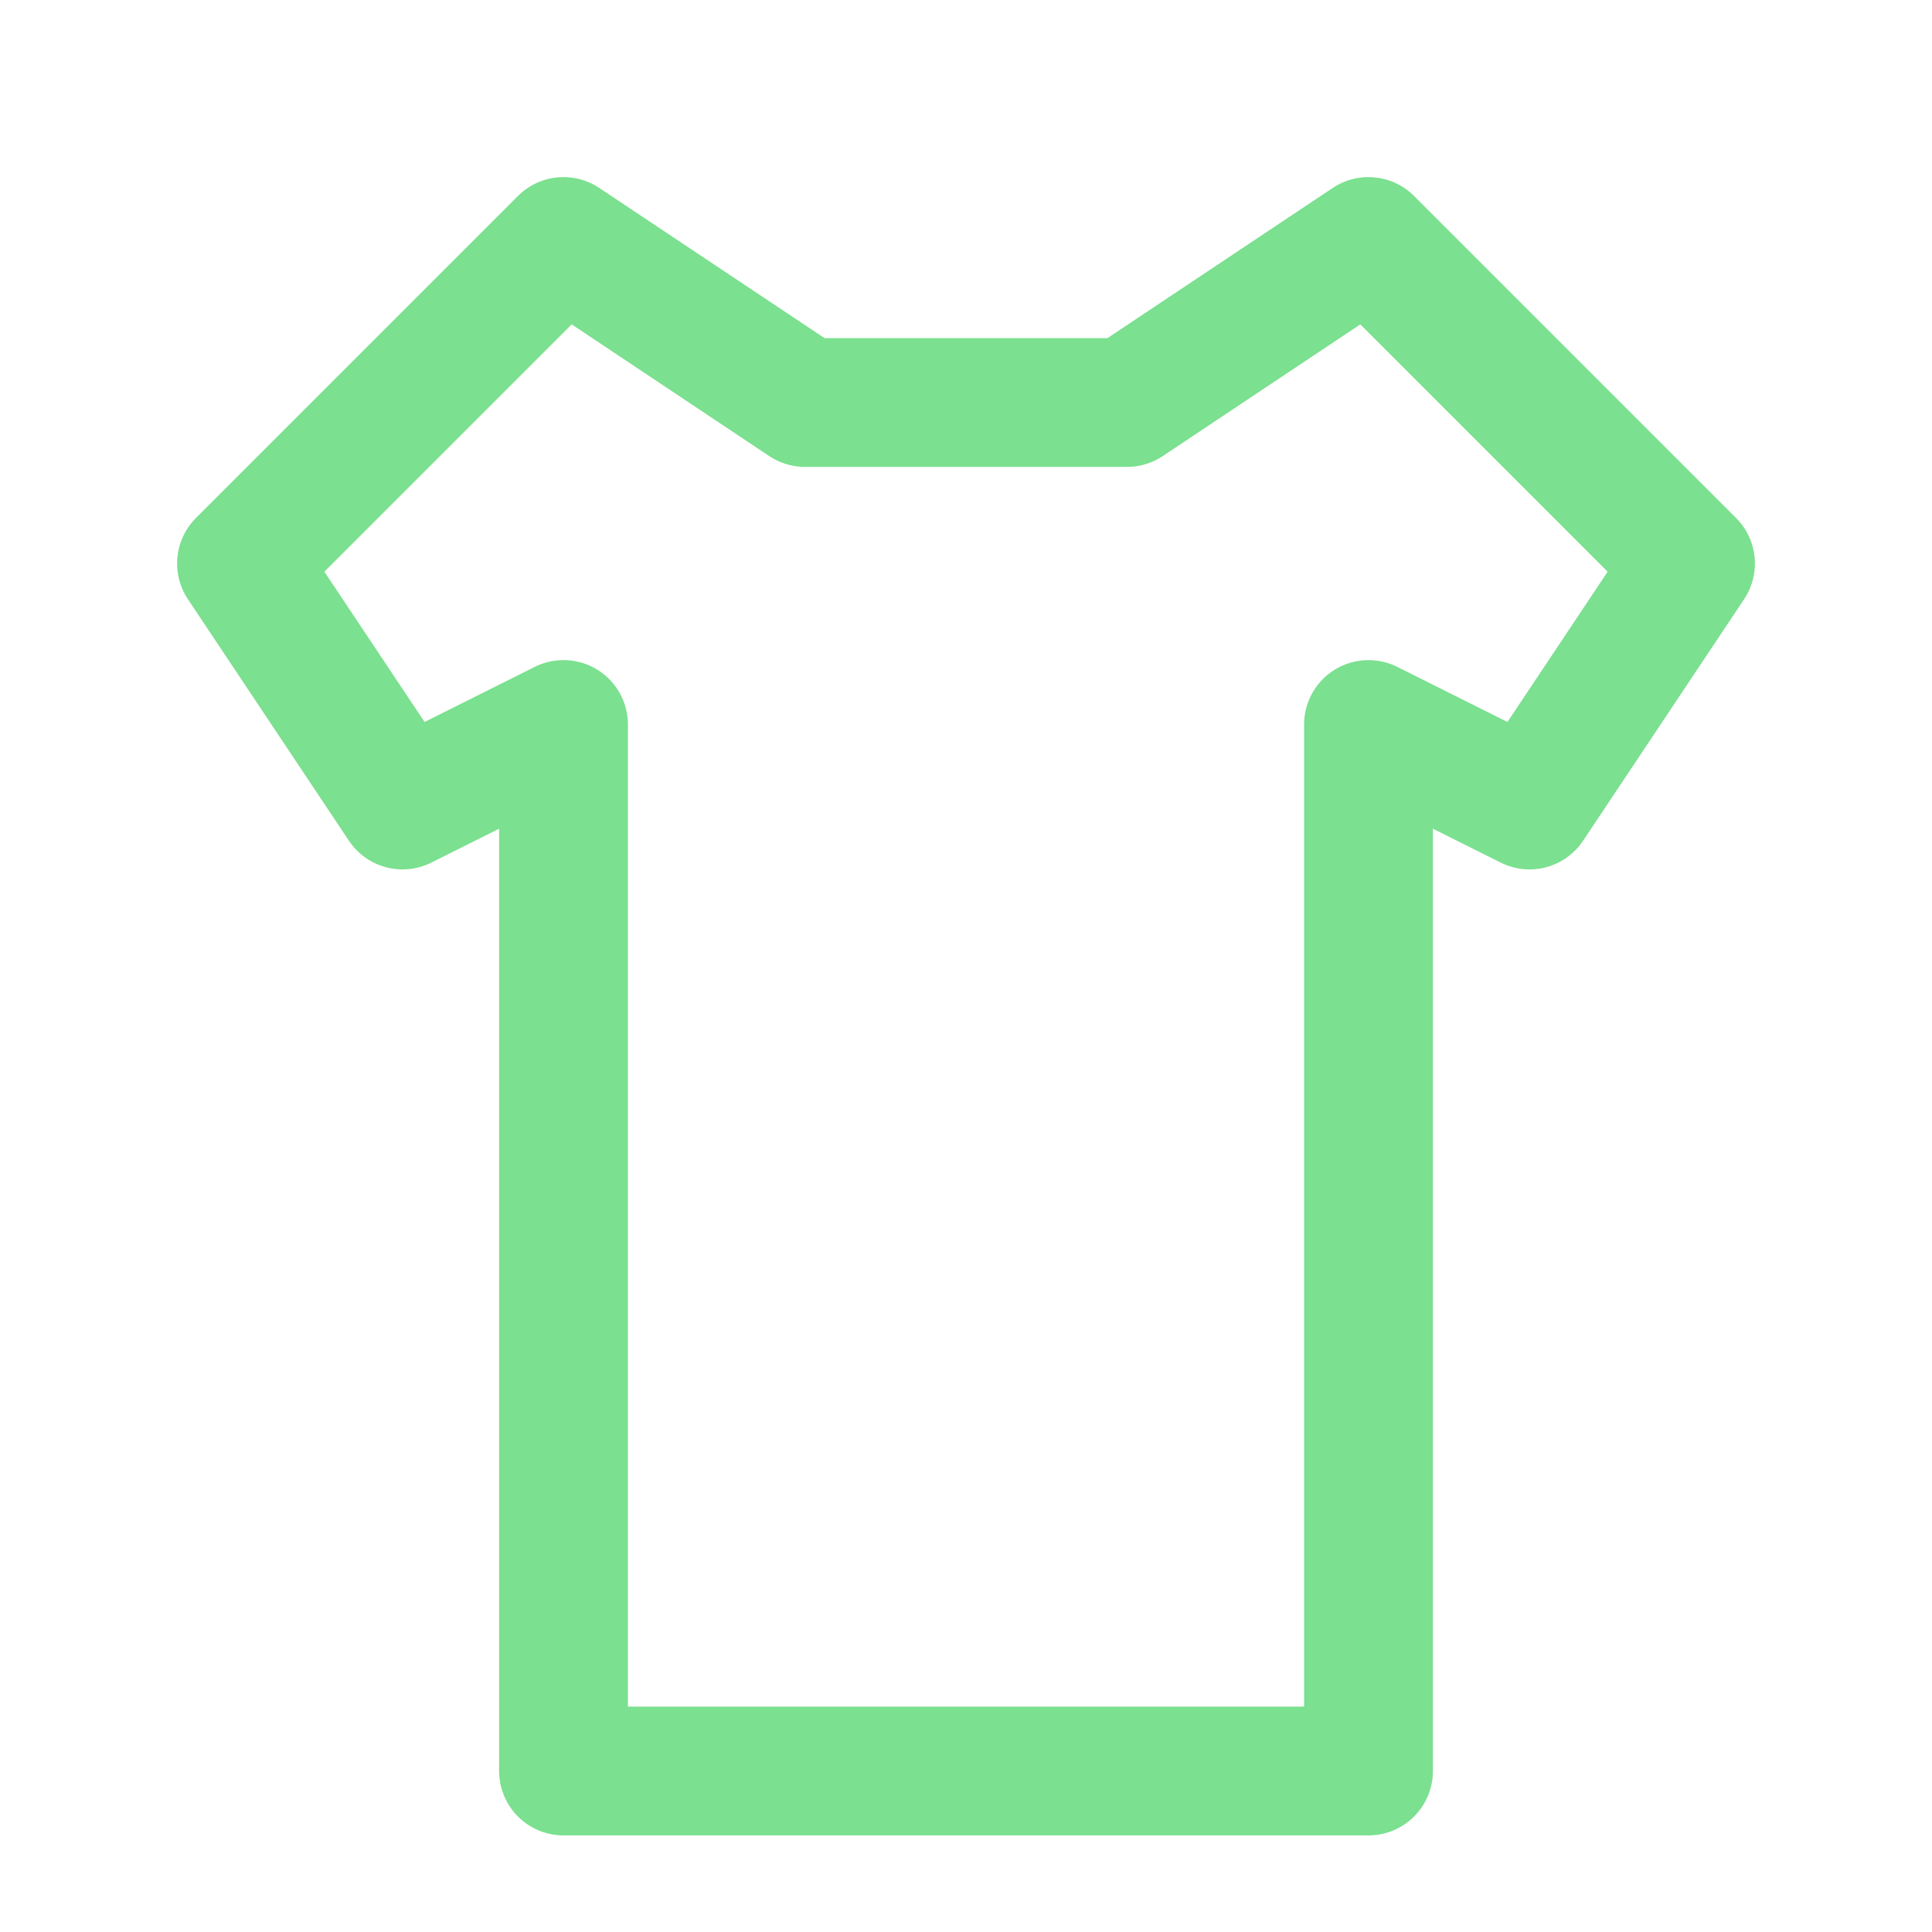
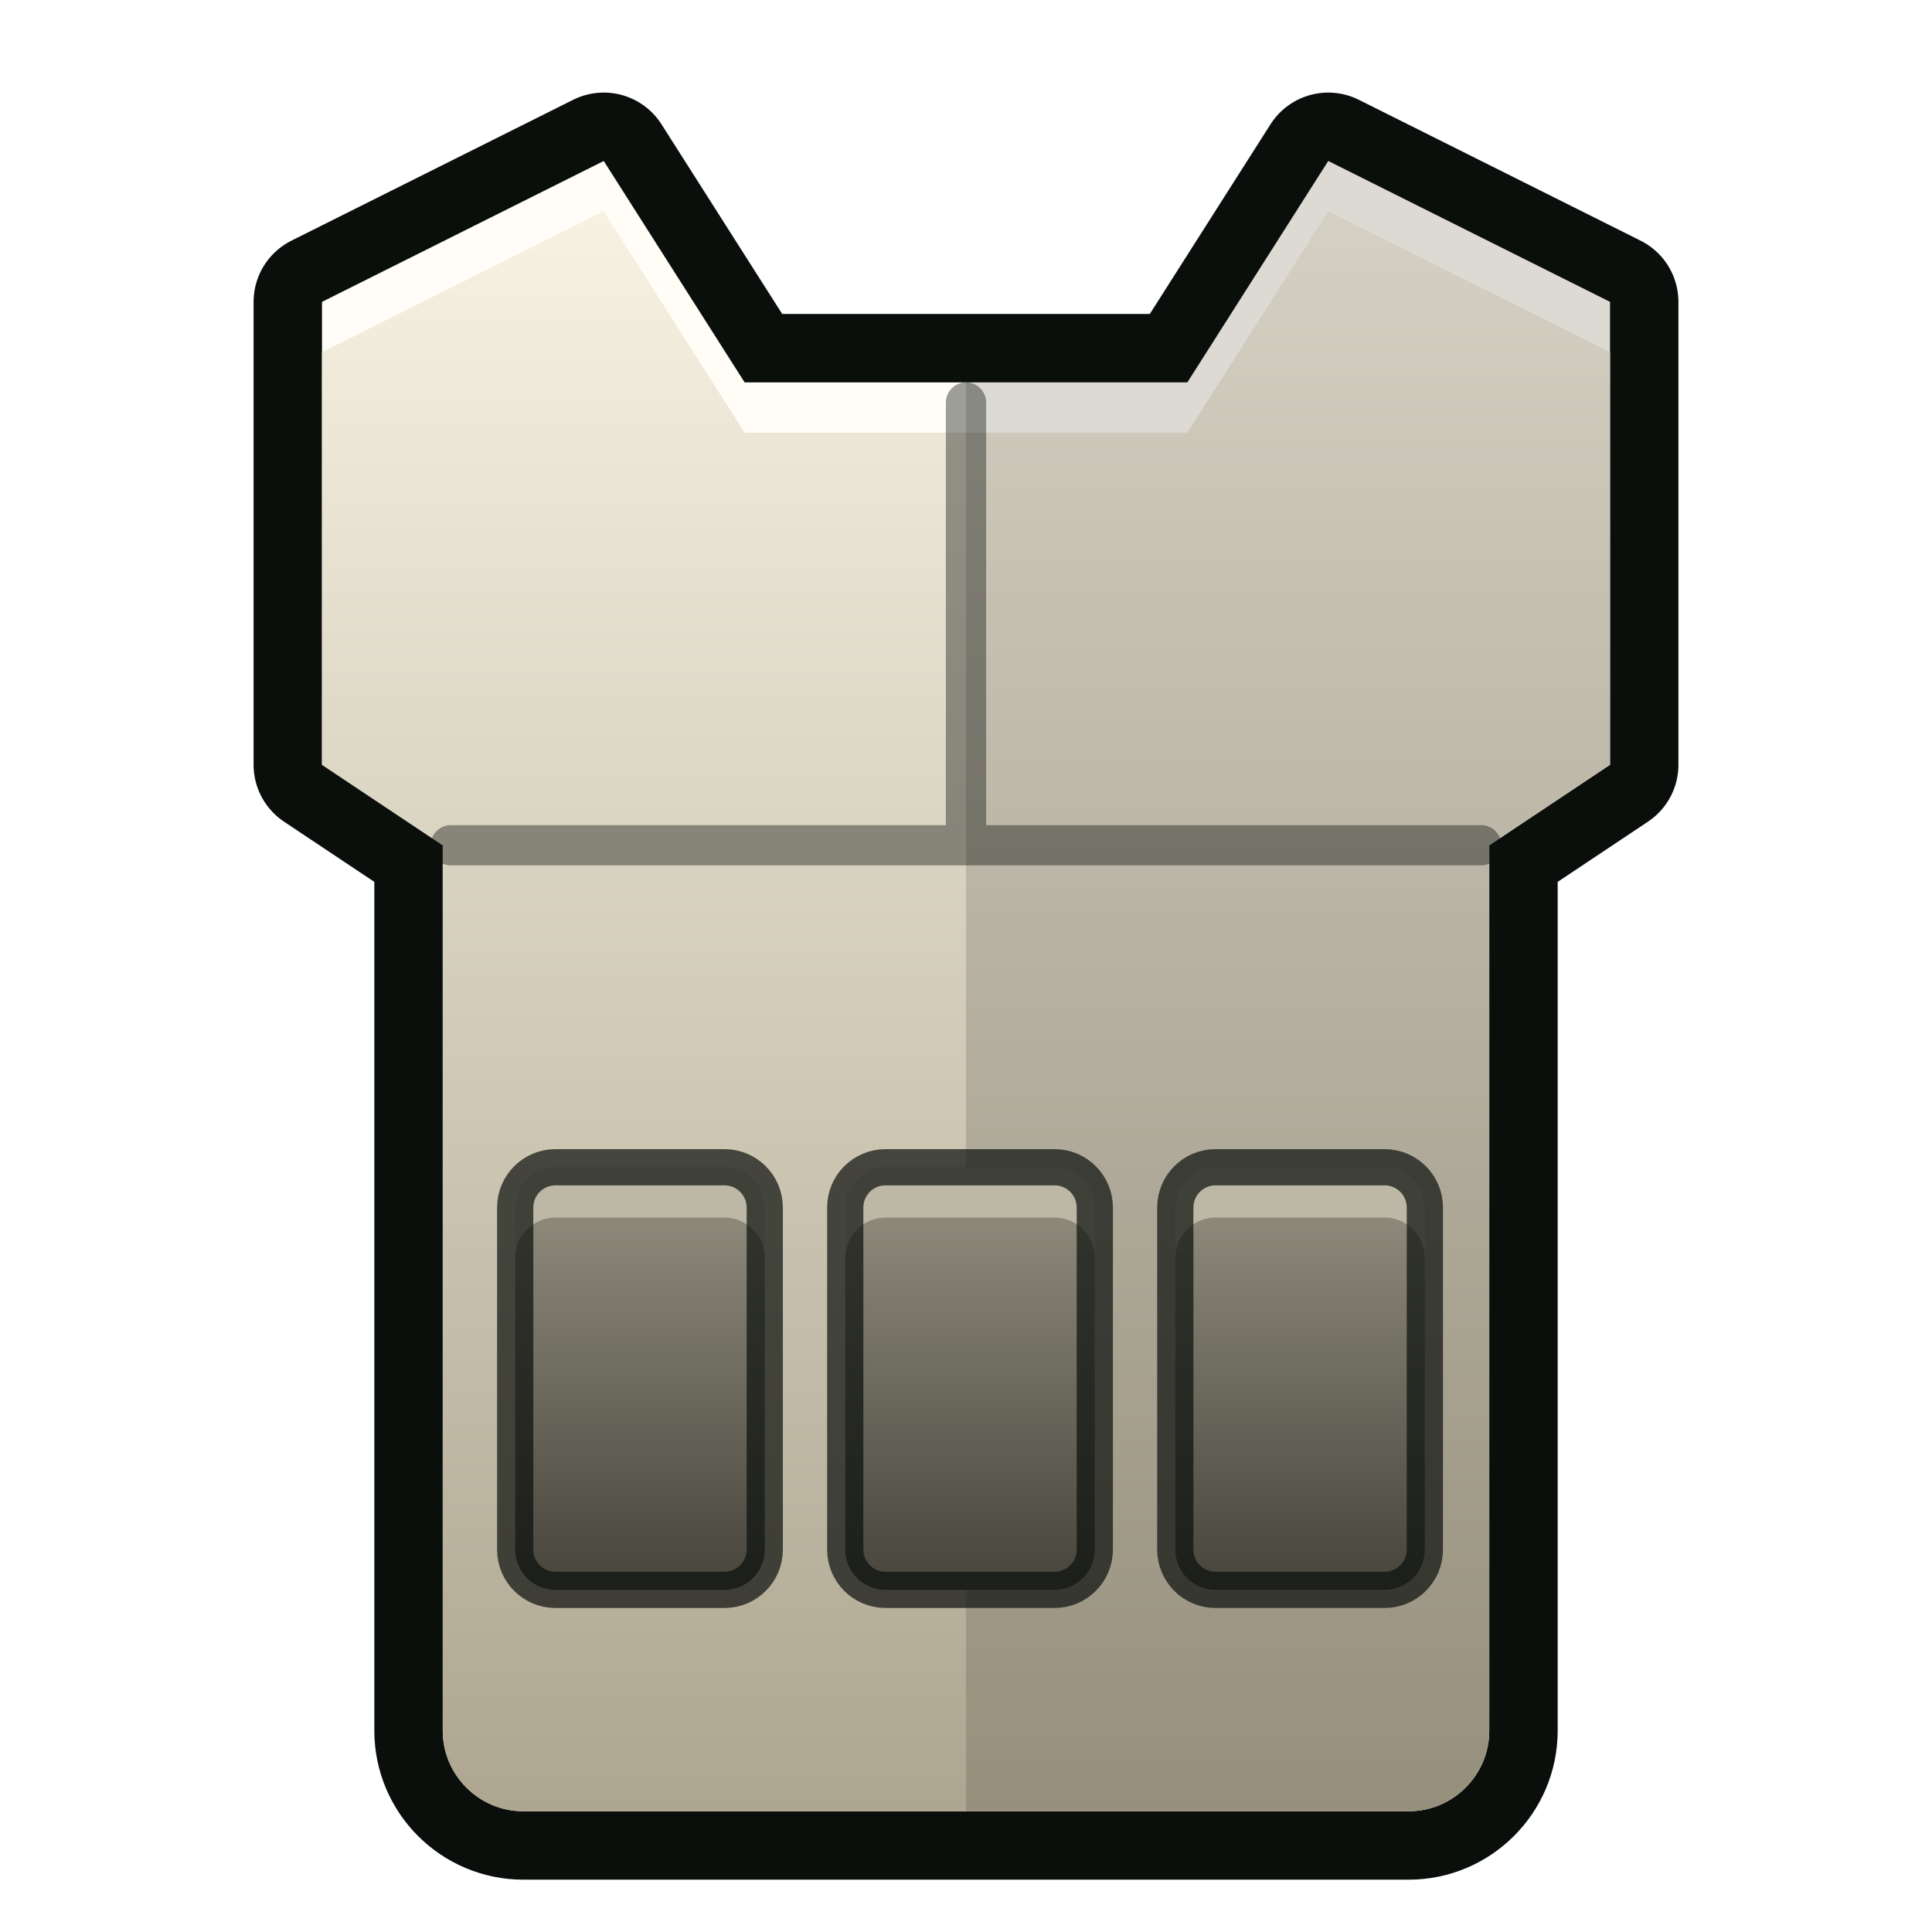
- <svg xmlns="http://www.w3.org/2000/svg" viewBox="0 0 48 48" fill="none" stroke="#7be08f" stroke-width="3.2" stroke-linecap="round" stroke-linejoin="round">
-   <path d="M14 6l-8 8 4 6 4-2v26h20V18l4 2 4-6-8-8-6 4h-8z" />
+ <svg xmlns="http://www.w3.org/2000/svg" viewBox="0 0 48 48" width="48" height="48">
+   <defs>
+     <linearGradient id="vest-m" x1="0" y1="0" x2="0" y2="1">
+       <stop offset="0" stop-color="#f6f1e2" />
+       <stop offset="1" stop-color="#aca48e" />
+     </linearGradient>
+     <linearGradient id="vest-s" x1="0" y1="0" x2="0" y2="1">
+       <stop offset="0" stop-color="#8c887a" />
+       <stop offset="1" stop-color="#3d3b33" />
+     </linearGradient>
+     <clipPath id="vest-c0">
+       <path d="M15 4L8 7.5V19L11 21V43C11 44.1 11.9 45 13 45H35C36.1 45 37 44.1 37 43V21L40 19V7.5L33 4L29.5 9.5H18.5Z" clip-rule="evenodd" />
+     </clipPath>
+     <clipPath id="vest-c1">
+       <path d="M13.8 29H18A1 1 0 0 1 19 30V38.5A1 1 0 0 1 18 39.5H13.8A1 1 0 0 1 12.8 38.5V30A1 1 0 0 1 13.8 29Z" clip-rule="evenodd" />
+     </clipPath>
+     <clipPath id="vest-c2">
+       <path d="M22 29H26.2A1 1 0 0 1 27.2 30V38.5A1 1 0 0 1 26.2 39.5H22A1 1 0 0 1 21 38.5V30A1 1 0 0 1 22 29Z" clip-rule="evenodd" />
+     </clipPath>
+     <clipPath id="vest-c3">
+       <path d="M30.2 29H34.4A1 1 0 0 1 35.4 30V38.5A1 1 0 0 1 34.4 39.5H30.2A1 1 0 0 1 29.2 38.5V30A1 1 0 0 1 30.2 29Z" clip-rule="evenodd" />
+     </clipPath>
+   </defs>
+   <g fill="#0b0f0c" stroke="#0b0f0c" stroke-width="3.4" stroke-linejoin="round" stroke-linecap="round">
+     <path d="M15 4L8 7.5V19L11 21V43C11 44.1 11.9 45 13 45H35C36.1 45 37 44.1 37 43V21L40 19V7.5L33 4L29.5 9.5H18.5Z" fill-rule="evenodd" />
+   </g>
+   <path d="M15 4L8 7.5V19L11 21V43C11 44.1 11.9 45 13 45H35C36.1 45 37 44.1 37 43V21L40 19V7.5L33 4L29.5 9.5H18.5Z" fill-rule="evenodd" fill="#fffdf5" />
+   <g clip-path="url(#vest-c0)">
+     <path d="M15 4L8 7.5V19L11 21V43C11 44.1 11.9 45 13 45H35C36.1 45 37 44.1 37 43V21L40 19V7.5L33 4L29.5 9.5H18.5Z" fill-rule="evenodd" transform="translate(0 1.25)" fill="url(#vest-m)" />
+   </g>
+   <path d="M24 9.5H29.5L33 4L40 7.5V19L37 21V43C37 44.1 36.1 45 35 45H24Z" fill="#000" fill-rule="evenodd" fill-opacity="0.14" />
+   <path d="M11.2 21H36.8M24 10V21" fill="none" stroke="#0b0f0c" stroke-width="1" stroke-opacity="0.4" stroke-linecap="round" stroke-linejoin="round" />
+   <path d="M13.8 29H18A1 1 0 0 1 19 30V38.5A1 1 0 0 1 18 39.5H13.8A1 1 0 0 1 12.8 38.5V30A1 1 0 0 1 13.8 29Z" fill-rule="evenodd" fill="#bdb8a6" />
+   <g clip-path="url(#vest-c1)">
+     <path d="M13.8 29H18A1 1 0 0 1 19 30V38.5A1 1 0 0 1 18 39.5H13.8A1 1 0 0 1 12.8 38.5V30A1 1 0 0 1 13.8 29Z" fill-rule="evenodd" transform="translate(0 1.25)" fill="url(#vest-s)" />
+   </g>
+   <path d="M22 29H26.2A1 1 0 0 1 27.2 30V38.5A1 1 0 0 1 26.2 39.5H22A1 1 0 0 1 21 38.5V30A1 1 0 0 1 22 29Z" fill-rule="evenodd" fill="#bdb8a6" />
+   <g clip-path="url(#vest-c2)">
+     <path d="M22 29H26.2A1 1 0 0 1 27.2 30V38.5A1 1 0 0 1 26.2 39.5H22A1 1 0 0 1 21 38.5V30A1 1 0 0 1 22 29Z" fill-rule="evenodd" transform="translate(0 1.25)" fill="url(#vest-s)" />
+   </g>
+   <path d="M30.2 29H34.4A1 1 0 0 1 35.4 30V38.5A1 1 0 0 1 34.4 39.5H30.2A1 1 0 0 1 29.2 38.5V30A1 1 0 0 1 30.2 29Z" fill-rule="evenodd" fill="#bdb8a6" />
+   <g clip-path="url(#vest-c3)">
+     <path d="M30.2 29H34.4A1 1 0 0 1 35.4 30V38.5A1 1 0 0 1 34.4 39.5H30.2A1 1 0 0 1 29.2 38.5V30A1 1 0 0 1 30.2 29Z" fill-rule="evenodd" transform="translate(0 1.25)" fill="url(#vest-s)" />
+   </g>
+   <path d="M13.8 29H18A1 1 0 0 1 19 30V38.5A1 1 0 0 1 18 39.5H13.8A1 1 0 0 1 12.8 38.5V30A1 1 0 0 1 13.8 29Z" fill="none" stroke="#0b0f0c" stroke-width="0.9" stroke-opacity="0.7" stroke-linecap="round" stroke-linejoin="round" />
+   <path d="M22 29H26.2A1 1 0 0 1 27.2 30V38.5A1 1 0 0 1 26.2 39.5H22A1 1 0 0 1 21 38.5V30A1 1 0 0 1 22 29Z" fill="none" stroke="#0b0f0c" stroke-width="0.9" stroke-opacity="0.7" stroke-linecap="round" stroke-linejoin="round" />
+   <path d="M30.2 29H34.4A1 1 0 0 1 35.4 30V38.5A1 1 0 0 1 34.4 39.5H30.2A1 1 0 0 1 29.2 38.5V30A1 1 0 0 1 30.2 29Z" fill="none" stroke="#0b0f0c" stroke-width="0.9" stroke-opacity="0.7" stroke-linecap="round" stroke-linejoin="round" />
</svg>
